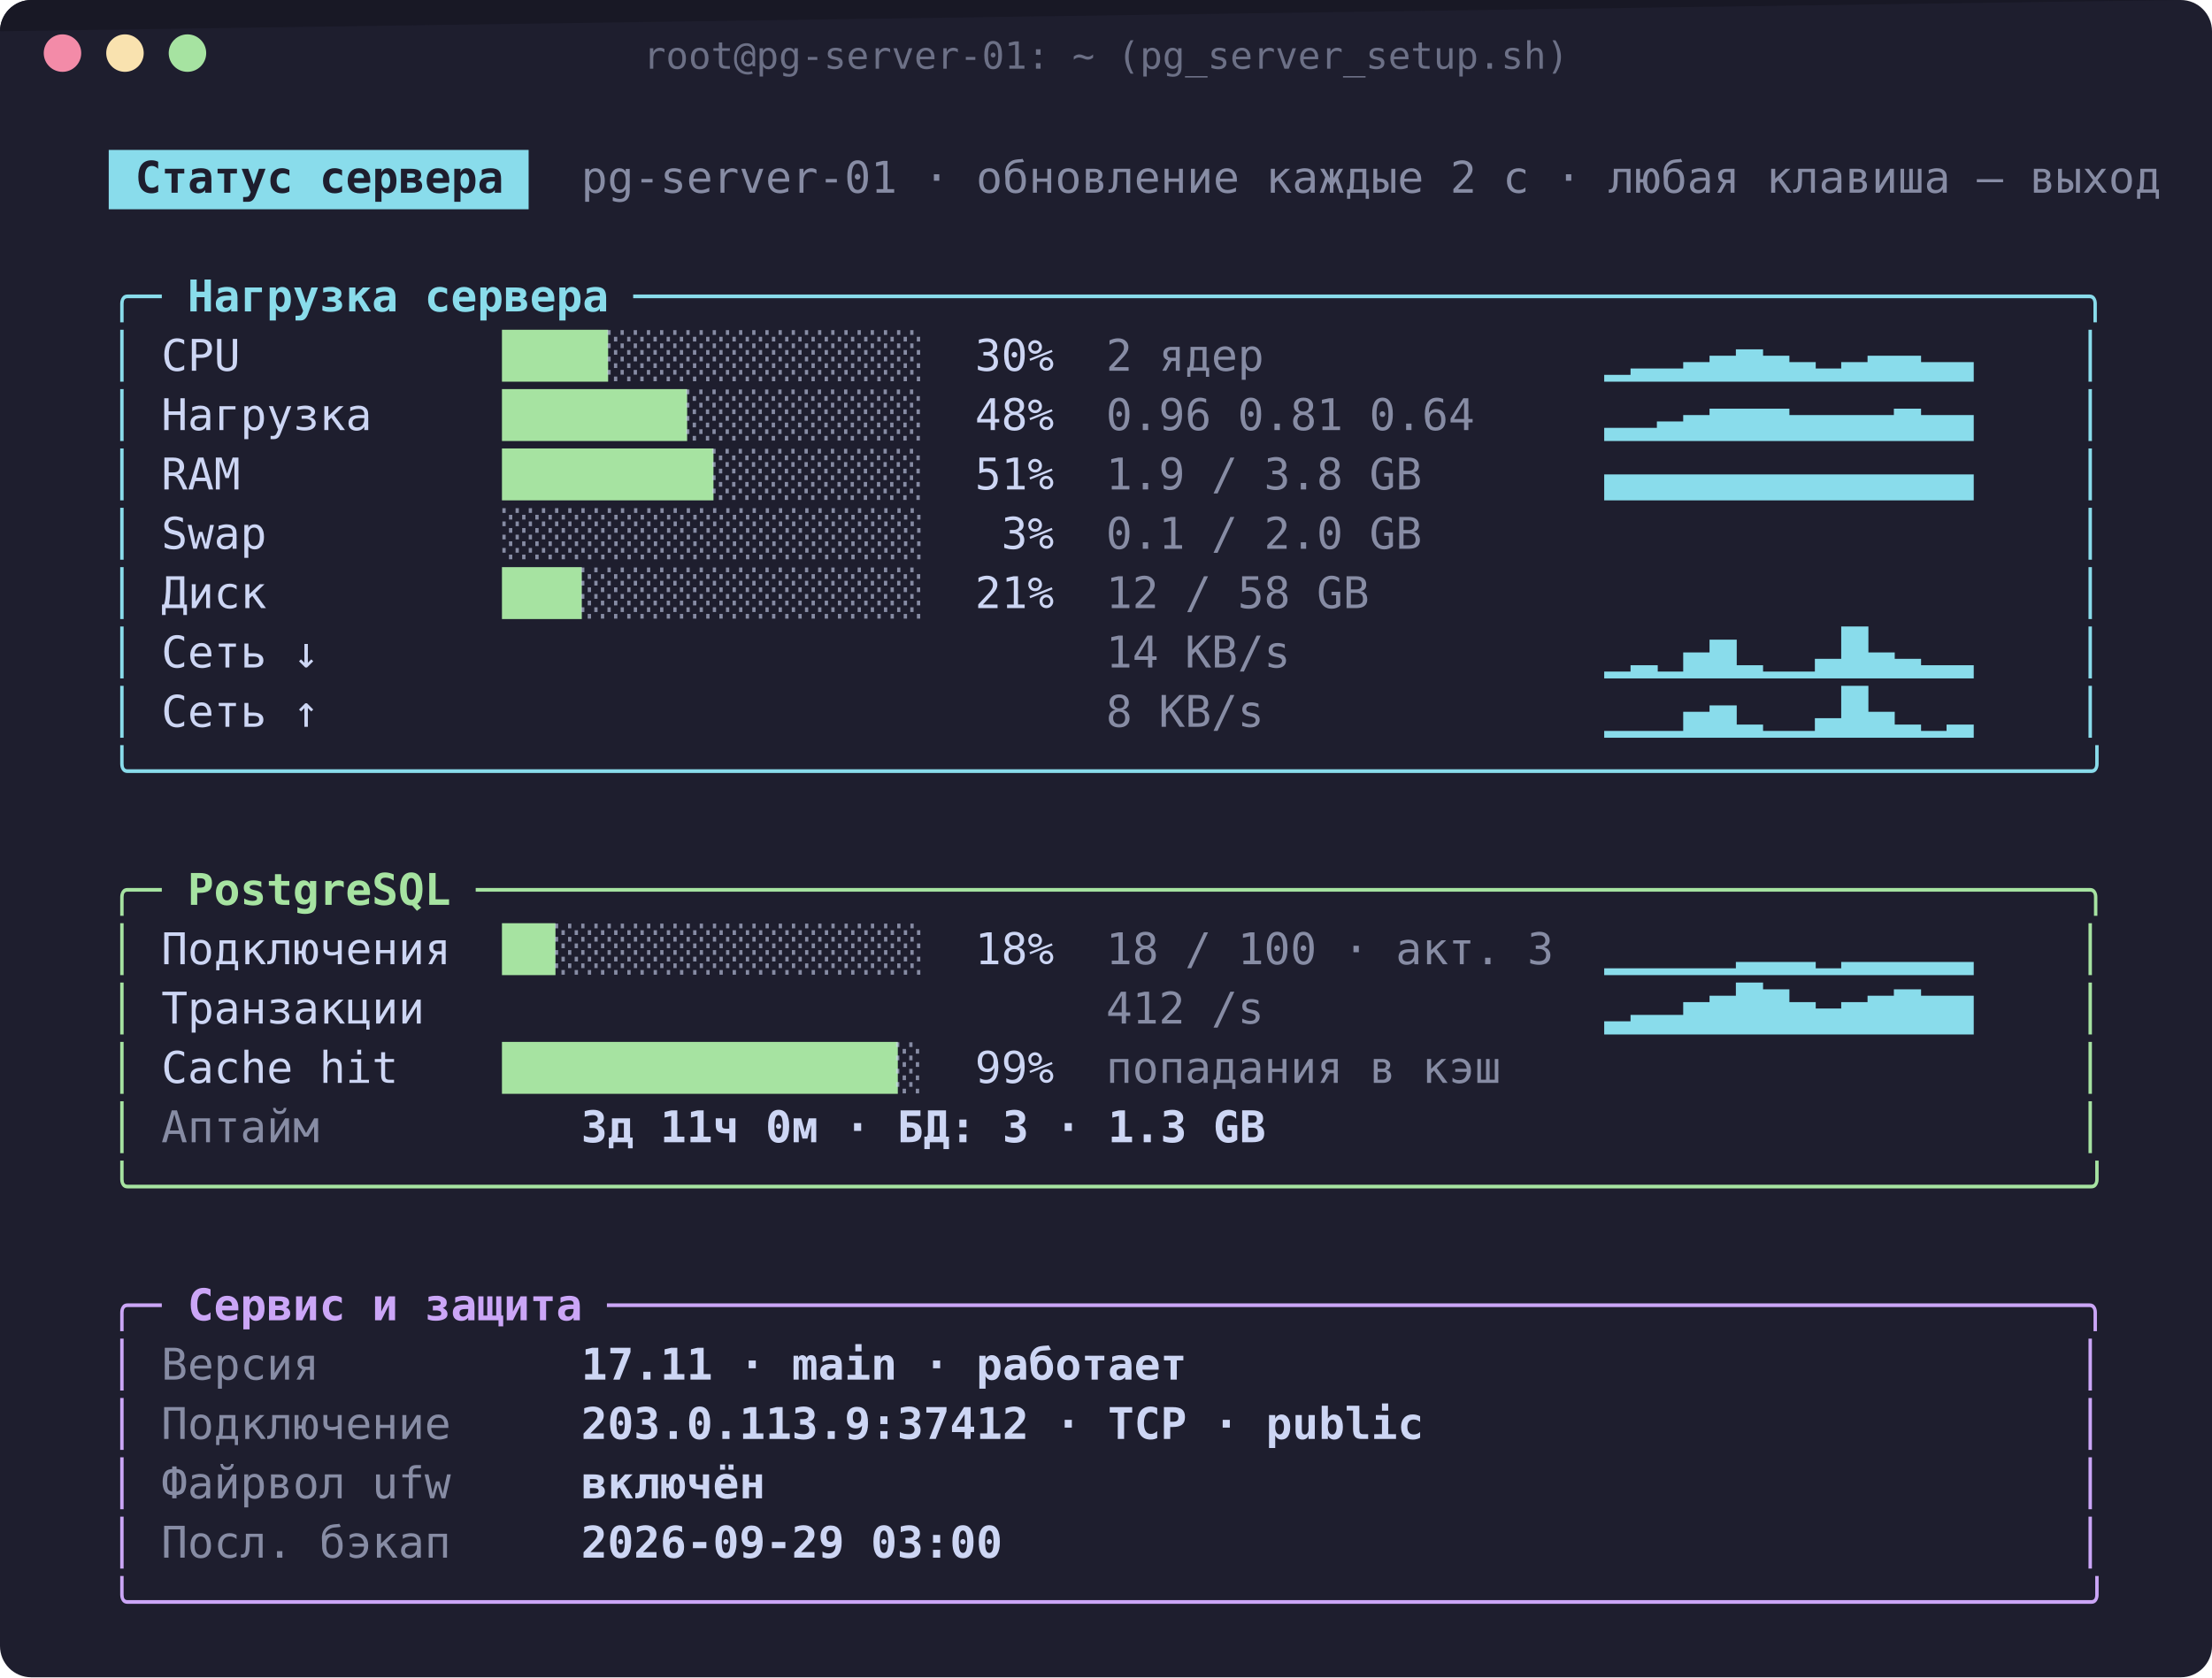
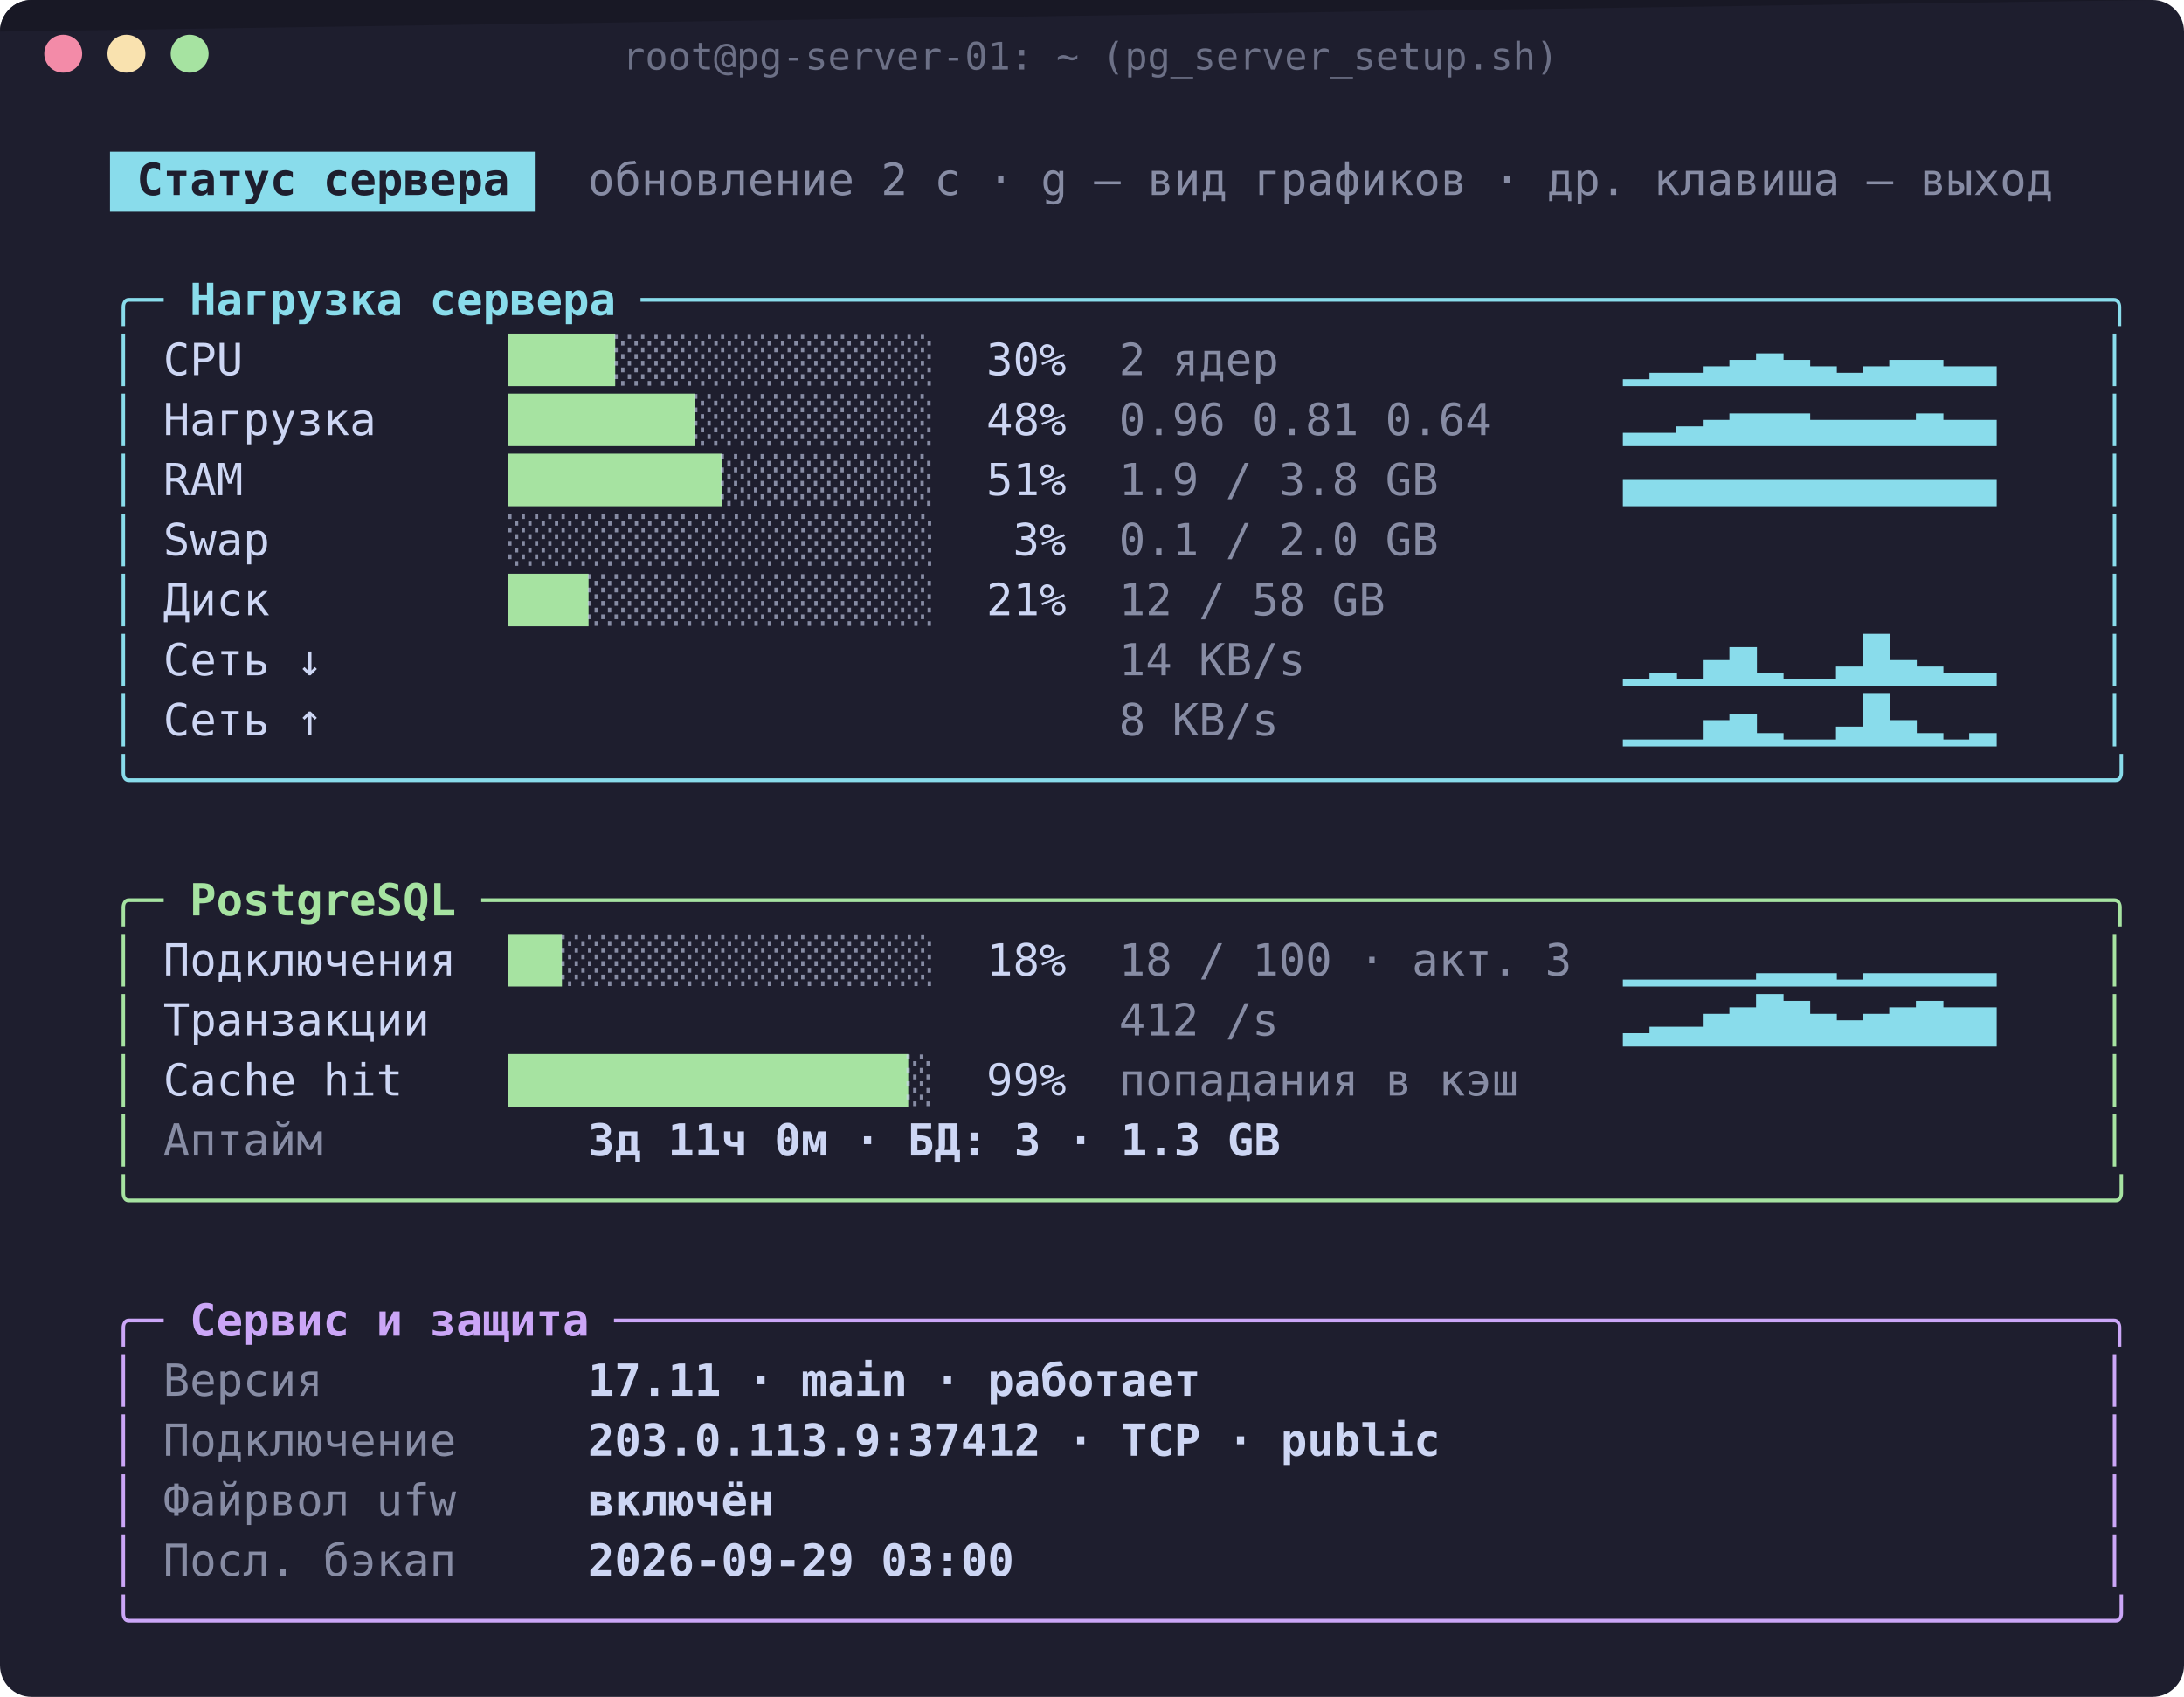
- <svg xmlns="http://www.w3.org/2000/svg" width="708" height="537" viewBox="0 0 708 537" role="img" aria-label="root@pg-server-01: ~ (pg_server_setup.sh)">
+ <svg xmlns="http://www.w3.org/2000/svg" width="691" height="537" viewBox="0 0 691 537" role="img" aria-label="root@pg-server-01: ~ (pg_server_setup.sh)">
  <rect width="100%" height="100%" rx="10" fill="#1e1e2e" />
-   <path d="M0 10a10 10 0 0 1 10-10h688p10 10v24H0z" fill="#181825" />
+   <path d="M0 10a10 10 0 0 1 10-10h671p10 10v24H0z" fill="#181825" />
  <circle cx="20" cy="17" r="6" fill="#f38ba8" />
  <circle cx="40" cy="17" r="6" fill="#f9e2af" />
  <circle cx="60" cy="17" r="6" fill="#a6e3a1" />
-   <text x="354" y="22" fill="#6c7086" font-size="12" text-anchor="middle" font-family="'JetBrains Mono','DejaVu Sans Mono',Menlo,Consolas,monospace">root@pg-server-01: ~ (pg_server_setup.sh)</text>
+   <text x="345" y="22" fill="#6c7086" font-size="12" text-anchor="middle" font-family="'JetBrains Mono','DejaVu Sans Mono',Menlo,Consolas,monospace">root@pg-server-01: ~ (pg_server_setup.sh)</text>
  <g font-family="'JetBrains Mono','DejaVu Sans Mono',Menlo,Consolas,monospace" font-size="14">
    <rect x="34.8" y="48.0" width="134.4" height="19.0" fill="#89dceb" />
    <text x="34.8" y="61.7" fill="#1e1e2e" font-weight="bold" textLength="134.4" lengthAdjust="spacingAndGlyphs" xml:space="preserve"> Статус сервера </text>
-     <text x="186.0" y="61.7" fill="#cdd6f4" opacity="0.6" textLength="504.0" lengthAdjust="spacingAndGlyphs" xml:space="preserve">pg-server-01 · обновление каждые 2 с · любая клавиша — выход</text>
+     <text x="186.0" y="61.7" fill="#cdd6f4" opacity="0.6" textLength="462.0" lengthAdjust="spacingAndGlyphs" xml:space="preserve">обновление 2 с · g — вид графиков · др. клавиша — выход</text>
    <text x="34.8" y="99.7" fill="#89dceb" font-weight="bold" textLength="16.8" lengthAdjust="spacingAndGlyphs" xml:space="preserve">╭─</text>
    <text x="60.0" y="99.7" fill="#89dceb" font-weight="bold" textLength="134.4" lengthAdjust="spacingAndGlyphs" xml:space="preserve">Нагрузка сервера</text>
    <text x="202.8" y="99.7" fill="#89dceb" font-weight="bold" textLength="470.4" lengthAdjust="spacingAndGlyphs" xml:space="preserve">───────────────────────────────────────────────────────╮</text>
    <text x="34.8" y="118.7" fill="#89dceb" font-weight="bold" textLength="8.4" lengthAdjust="spacingAndGlyphs" xml:space="preserve">│</text>
    <text x="43.2" y="118.7" fill="#cdd6f4" textLength="117.6" lengthAdjust="spacingAndGlyphs" xml:space="preserve"> CPU          </text>
    <text x="160.8" y="118.7" fill="#a6e3a1" font-weight="bold" textLength="33.6" lengthAdjust="spacingAndGlyphs" xml:space="preserve">████</text>
    <text x="194.4" y="118.7" fill="#cdd6f4" opacity="0.6" textLength="100.8" lengthAdjust="spacingAndGlyphs" xml:space="preserve">░░░░░░░░░░░░</text>
    <text x="295.2" y="118.7" fill="#cdd6f4" textLength="58.8" lengthAdjust="spacingAndGlyphs" xml:space="preserve">  30%  </text>
    <text x="354.0" y="118.7" fill="#cdd6f4" opacity="0.6" textLength="151.2" lengthAdjust="spacingAndGlyphs" xml:space="preserve">2 ядер            </text>
    <text x="513.6" y="118.7" fill="#89dceb" font-weight="bold" textLength="117.6" lengthAdjust="spacingAndGlyphs" xml:space="preserve">▁▂▂▃▄▅▄▃▂▃▄▄▃▃</text>
    <text x="664.8" y="118.7" fill="#89dceb" font-weight="bold" textLength="8.4" lengthAdjust="spacingAndGlyphs" xml:space="preserve">│</text>
    <text x="34.8" y="137.7" fill="#89dceb" font-weight="bold" textLength="8.4" lengthAdjust="spacingAndGlyphs" xml:space="preserve">│</text>
    <text x="43.2" y="137.7" fill="#cdd6f4" textLength="117.6" lengthAdjust="spacingAndGlyphs" xml:space="preserve"> Нагрузка     </text>
    <text x="160.8" y="137.7" fill="#a6e3a1" font-weight="bold" textLength="58.8" lengthAdjust="spacingAndGlyphs" xml:space="preserve">███████</text>
    <text x="219.6" y="137.7" fill="#cdd6f4" opacity="0.6" textLength="75.6" lengthAdjust="spacingAndGlyphs" xml:space="preserve">░░░░░░░░░</text>
    <text x="295.2" y="137.7" fill="#cdd6f4" textLength="58.8" lengthAdjust="spacingAndGlyphs" xml:space="preserve">  48%  </text>
    <text x="354.0" y="137.7" fill="#cdd6f4" opacity="0.6" textLength="151.2" lengthAdjust="spacingAndGlyphs" xml:space="preserve">0.96 0.81 0.64    </text>
    <text x="513.6" y="137.7" fill="#89dceb" font-weight="bold" textLength="117.6" lengthAdjust="spacingAndGlyphs" xml:space="preserve">▂▂▃▄▅▅▅▄▄▄▄▅▄▄</text>
    <text x="664.8" y="137.7" fill="#89dceb" font-weight="bold" textLength="8.4" lengthAdjust="spacingAndGlyphs" xml:space="preserve">│</text>
    <text x="34.8" y="156.7" fill="#89dceb" font-weight="bold" textLength="8.4" lengthAdjust="spacingAndGlyphs" xml:space="preserve">│</text>
    <text x="43.2" y="156.7" fill="#cdd6f4" textLength="117.6" lengthAdjust="spacingAndGlyphs" xml:space="preserve"> RAM          </text>
    <text x="160.8" y="156.7" fill="#a6e3a1" font-weight="bold" textLength="67.2" lengthAdjust="spacingAndGlyphs" xml:space="preserve">████████</text>
    <text x="228.0" y="156.7" fill="#cdd6f4" opacity="0.6" textLength="67.2" lengthAdjust="spacingAndGlyphs" xml:space="preserve">░░░░░░░░</text>
    <text x="295.2" y="156.7" fill="#cdd6f4" textLength="58.8" lengthAdjust="spacingAndGlyphs" xml:space="preserve">  51%  </text>
    <text x="354.0" y="156.7" fill="#cdd6f4" opacity="0.6" textLength="151.2" lengthAdjust="spacingAndGlyphs" xml:space="preserve">1.9 / 3.8 GB      </text>
    <text x="513.6" y="156.7" fill="#89dceb" font-weight="bold" textLength="117.6" lengthAdjust="spacingAndGlyphs" xml:space="preserve">▄▄▄▄▄▄▄▄▄▄▄▄▄▄</text>
    <text x="664.8" y="156.7" fill="#89dceb" font-weight="bold" textLength="8.4" lengthAdjust="spacingAndGlyphs" xml:space="preserve">│</text>
    <text x="34.8" y="175.7" fill="#89dceb" font-weight="bold" textLength="8.4" lengthAdjust="spacingAndGlyphs" xml:space="preserve">│</text>
    <text x="43.2" y="175.7" fill="#cdd6f4" textLength="117.6" lengthAdjust="spacingAndGlyphs" xml:space="preserve"> Swap         </text>
    <text x="160.8" y="175.7" fill="#cdd6f4" opacity="0.6" textLength="134.4" lengthAdjust="spacingAndGlyphs" xml:space="preserve">░░░░░░░░░░░░░░░░</text>
    <text x="295.2" y="175.7" fill="#cdd6f4" textLength="58.8" lengthAdjust="spacingAndGlyphs" xml:space="preserve">   3%  </text>
    <text x="354.0" y="175.7" fill="#cdd6f4" opacity="0.6" textLength="151.2" lengthAdjust="spacingAndGlyphs" xml:space="preserve">0.1 / 2.0 GB      </text>
    <text x="664.8" y="175.7" fill="#89dceb" font-weight="bold" textLength="8.4" lengthAdjust="spacingAndGlyphs" xml:space="preserve">│</text>
    <text x="34.8" y="194.7" fill="#89dceb" font-weight="bold" textLength="8.4" lengthAdjust="spacingAndGlyphs" xml:space="preserve">│</text>
    <text x="43.2" y="194.7" fill="#cdd6f4" textLength="117.6" lengthAdjust="spacingAndGlyphs" xml:space="preserve"> Диск         </text>
    <text x="160.8" y="194.7" fill="#a6e3a1" font-weight="bold" textLength="25.2" lengthAdjust="spacingAndGlyphs" xml:space="preserve">███</text>
    <text x="186.0" y="194.7" fill="#cdd6f4" opacity="0.6" textLength="109.2" lengthAdjust="spacingAndGlyphs" xml:space="preserve">░░░░░░░░░░░░░</text>
    <text x="295.2" y="194.7" fill="#cdd6f4" textLength="58.8" lengthAdjust="spacingAndGlyphs" xml:space="preserve">  21%  </text>
    <text x="354.0" y="194.7" fill="#cdd6f4" opacity="0.6" textLength="151.2" lengthAdjust="spacingAndGlyphs" xml:space="preserve">12 / 58 GB        </text>
    <text x="664.8" y="194.7" fill="#89dceb" font-weight="bold" textLength="8.4" lengthAdjust="spacingAndGlyphs" xml:space="preserve">│</text>
    <text x="34.8" y="213.7" fill="#89dceb" font-weight="bold" textLength="8.4" lengthAdjust="spacingAndGlyphs" xml:space="preserve">│</text>
    <text x="43.2" y="213.7" fill="#cdd6f4" textLength="310.8" lengthAdjust="spacingAndGlyphs" xml:space="preserve"> Сеть ↓                              </text>
    <text x="354.0" y="213.7" fill="#cdd6f4" opacity="0.6" textLength="151.2" lengthAdjust="spacingAndGlyphs" xml:space="preserve">14 KB/s           </text>
    <text x="513.6" y="213.7" fill="#89dceb" font-weight="bold" textLength="117.6" lengthAdjust="spacingAndGlyphs" xml:space="preserve">▁▂▁▄▆▂▁▁▃█▄▃▂▂</text>
    <text x="664.8" y="213.7" fill="#89dceb" font-weight="bold" textLength="8.4" lengthAdjust="spacingAndGlyphs" xml:space="preserve">│</text>
    <text x="34.8" y="232.7" fill="#89dceb" font-weight="bold" textLength="8.4" lengthAdjust="spacingAndGlyphs" xml:space="preserve">│</text>
    <text x="43.2" y="232.7" fill="#cdd6f4" textLength="310.8" lengthAdjust="spacingAndGlyphs" xml:space="preserve"> Сеть ↑                              </text>
    <text x="354.0" y="232.7" fill="#cdd6f4" opacity="0.6" textLength="151.2" lengthAdjust="spacingAndGlyphs" xml:space="preserve">8 KB/s            </text>
    <text x="513.6" y="232.7" fill="#89dceb" font-weight="bold" textLength="117.6" lengthAdjust="spacingAndGlyphs" xml:space="preserve">▁▁▁▄▅▂▁▁▃█▄▂▁▂</text>
    <text x="664.8" y="232.7" fill="#89dceb" font-weight="bold" textLength="8.4" lengthAdjust="spacingAndGlyphs" xml:space="preserve">│</text>
    <text x="34.8" y="251.7" fill="#89dceb" font-weight="bold" textLength="638.4" lengthAdjust="spacingAndGlyphs" xml:space="preserve">╰──────────────────────────────────────────────────────────────────────────╯</text>
    <text x="34.8" y="289.7" fill="#a6e3a1" font-weight="bold" textLength="16.8" lengthAdjust="spacingAndGlyphs" xml:space="preserve">╭─</text>
    <text x="60.0" y="289.7" fill="#a6e3a1" font-weight="bold" textLength="84.0" lengthAdjust="spacingAndGlyphs" xml:space="preserve">PostgreSQL</text>
    <text x="152.4" y="289.7" fill="#a6e3a1" font-weight="bold" textLength="520.8" lengthAdjust="spacingAndGlyphs" xml:space="preserve">─────────────────────────────────────────────────────────────╮</text>
    <text x="34.8" y="308.7" fill="#a6e3a1" font-weight="bold" textLength="8.4" lengthAdjust="spacingAndGlyphs" xml:space="preserve">│</text>
    <text x="43.2" y="308.7" fill="#cdd6f4" textLength="117.6" lengthAdjust="spacingAndGlyphs" xml:space="preserve"> Подключения  </text>
    <text x="160.8" y="308.7" fill="#a6e3a1" font-weight="bold" textLength="16.8" lengthAdjust="spacingAndGlyphs" xml:space="preserve">██</text>
    <text x="177.6" y="308.7" fill="#cdd6f4" opacity="0.6" textLength="117.6" lengthAdjust="spacingAndGlyphs" xml:space="preserve">░░░░░░░░░░░░░░</text>
    <text x="295.2" y="308.7" fill="#cdd6f4" textLength="58.8" lengthAdjust="spacingAndGlyphs" xml:space="preserve">  18%  </text>
    <text x="354.0" y="308.7" fill="#cdd6f4" opacity="0.6" textLength="151.2" lengthAdjust="spacingAndGlyphs" xml:space="preserve">18 / 100 · акт. 3 </text>
    <text x="513.6" y="308.7" fill="#89dceb" font-weight="bold" textLength="117.6" lengthAdjust="spacingAndGlyphs" xml:space="preserve">▁▁▁▁▁▂▂▂▁▂▂▂▂▂</text>
    <text x="664.8" y="308.7" fill="#a6e3a1" font-weight="bold" textLength="8.4" lengthAdjust="spacingAndGlyphs" xml:space="preserve">│</text>
    <text x="34.8" y="327.7" fill="#a6e3a1" font-weight="bold" textLength="8.4" lengthAdjust="spacingAndGlyphs" xml:space="preserve">│</text>
    <text x="43.2" y="327.7" fill="#cdd6f4" textLength="310.8" lengthAdjust="spacingAndGlyphs" xml:space="preserve"> Транзакции                          </text>
    <text x="354.0" y="327.7" fill="#cdd6f4" opacity="0.6" textLength="151.2" lengthAdjust="spacingAndGlyphs" xml:space="preserve">412 /s            </text>
    <text x="513.6" y="327.7" fill="#89dceb" font-weight="bold" textLength="117.6" lengthAdjust="spacingAndGlyphs" xml:space="preserve">▂▃▃▅▆█▇▅▄▅▆▇▆▆</text>
    <text x="664.8" y="327.7" fill="#a6e3a1" font-weight="bold" textLength="8.4" lengthAdjust="spacingAndGlyphs" xml:space="preserve">│</text>
    <text x="34.8" y="346.7" fill="#a6e3a1" font-weight="bold" textLength="8.4" lengthAdjust="spacingAndGlyphs" xml:space="preserve">│</text>
    <text x="43.2" y="346.7" fill="#cdd6f4" textLength="117.6" lengthAdjust="spacingAndGlyphs" xml:space="preserve"> Cache hit    </text>
    <text x="160.8" y="346.7" fill="#a6e3a1" font-weight="bold" textLength="126.0" lengthAdjust="spacingAndGlyphs" xml:space="preserve">███████████████</text>
    <text x="286.8" y="346.7" fill="#cdd6f4" opacity="0.6" textLength="8.4" lengthAdjust="spacingAndGlyphs" xml:space="preserve">░</text>
    <text x="295.2" y="346.7" fill="#cdd6f4" textLength="58.8" lengthAdjust="spacingAndGlyphs" xml:space="preserve">  99%  </text>
    <text x="354.0" y="346.7" fill="#cdd6f4" opacity="0.6" textLength="151.2" lengthAdjust="spacingAndGlyphs" xml:space="preserve">попадания в кэш   </text>
    <text x="664.8" y="346.7" fill="#a6e3a1" font-weight="bold" textLength="8.4" lengthAdjust="spacingAndGlyphs" xml:space="preserve">│</text>
    <text x="34.8" y="365.7" fill="#a6e3a1" font-weight="bold" textLength="8.4" lengthAdjust="spacingAndGlyphs" xml:space="preserve">│</text>
    <text x="51.6" y="365.7" fill="#cdd6f4" opacity="0.6" textLength="50.4" lengthAdjust="spacingAndGlyphs" xml:space="preserve">Аптайм</text>
    <text x="186.0" y="365.7" fill="#cdd6f4" font-weight="bold" textLength="218.4" lengthAdjust="spacingAndGlyphs" xml:space="preserve">3д 11ч 0м · БД: 3 · 1.3 GB</text>
    <text x="664.8" y="365.7" fill="#a6e3a1" font-weight="bold" textLength="8.4" lengthAdjust="spacingAndGlyphs" xml:space="preserve">│</text>
    <text x="34.8" y="384.7" fill="#a6e3a1" font-weight="bold" textLength="638.4" lengthAdjust="spacingAndGlyphs" xml:space="preserve">╰──────────────────────────────────────────────────────────────────────────╯</text>
    <text x="34.8" y="422.7" fill="#cba6f7" font-weight="bold" textLength="16.8" lengthAdjust="spacingAndGlyphs" xml:space="preserve">╭─</text>
    <text x="60.0" y="422.7" fill="#cba6f7" font-weight="bold" textLength="126.0" lengthAdjust="spacingAndGlyphs" xml:space="preserve">Сервис и защита</text>
    <text x="194.4" y="422.7" fill="#cba6f7" font-weight="bold" textLength="478.8" lengthAdjust="spacingAndGlyphs" xml:space="preserve">────────────────────────────────────────────────────────╮</text>
    <text x="34.8" y="441.7" fill="#cba6f7" font-weight="bold" textLength="8.4" lengthAdjust="spacingAndGlyphs" xml:space="preserve">│</text>
    <text x="51.6" y="441.7" fill="#cdd6f4" opacity="0.6" textLength="50.4" lengthAdjust="spacingAndGlyphs" xml:space="preserve">Версия</text>
    <text x="186.0" y="441.7" fill="#cdd6f4" font-weight="bold" textLength="193.2" lengthAdjust="spacingAndGlyphs" xml:space="preserve">17.11 · main · работает</text>
    <text x="664.8" y="441.7" fill="#cba6f7" font-weight="bold" textLength="8.4" lengthAdjust="spacingAndGlyphs" xml:space="preserve">│</text>
    <text x="34.8" y="460.7" fill="#cba6f7" font-weight="bold" textLength="8.4" lengthAdjust="spacingAndGlyphs" xml:space="preserve">│</text>
    <text x="51.6" y="460.7" fill="#cdd6f4" opacity="0.6" textLength="92.4" lengthAdjust="spacingAndGlyphs" xml:space="preserve">Подключение</text>
    <text x="186.0" y="460.7" fill="#cdd6f4" font-weight="bold" textLength="268.8" lengthAdjust="spacingAndGlyphs" xml:space="preserve">203.0.113.9:37412 · TCP · public</text>
    <text x="664.8" y="460.7" fill="#cba6f7" font-weight="bold" textLength="8.4" lengthAdjust="spacingAndGlyphs" xml:space="preserve">│</text>
    <text x="34.8" y="479.7" fill="#cba6f7" font-weight="bold" textLength="8.4" lengthAdjust="spacingAndGlyphs" xml:space="preserve">│</text>
    <text x="51.6" y="479.7" fill="#cdd6f4" opacity="0.6" textLength="92.4" lengthAdjust="spacingAndGlyphs" xml:space="preserve">Файрвол ufw</text>
    <text x="186.0" y="479.7" fill="#cdd6f4" font-weight="bold" textLength="58.8" lengthAdjust="spacingAndGlyphs" xml:space="preserve">включён</text>
    <text x="664.8" y="479.7" fill="#cba6f7" font-weight="bold" textLength="8.4" lengthAdjust="spacingAndGlyphs" xml:space="preserve">│</text>
    <text x="34.8" y="498.7" fill="#cba6f7" font-weight="bold" textLength="8.4" lengthAdjust="spacingAndGlyphs" xml:space="preserve">│</text>
    <text x="51.6" y="498.7" fill="#cdd6f4" opacity="0.6" textLength="92.4" lengthAdjust="spacingAndGlyphs" xml:space="preserve">Посл. бэкап</text>
    <text x="186.0" y="498.7" fill="#cdd6f4" font-weight="bold" textLength="134.4" lengthAdjust="spacingAndGlyphs" xml:space="preserve">2026-09-29 03:00</text>
    <text x="664.8" y="498.7" fill="#cba6f7" font-weight="bold" textLength="8.4" lengthAdjust="spacingAndGlyphs" xml:space="preserve">│</text>
    <text x="34.8" y="517.7" fill="#cba6f7" font-weight="bold" textLength="638.4" lengthAdjust="spacingAndGlyphs" xml:space="preserve">╰──────────────────────────────────────────────────────────────────────────╯</text>
  </g>
</svg>
